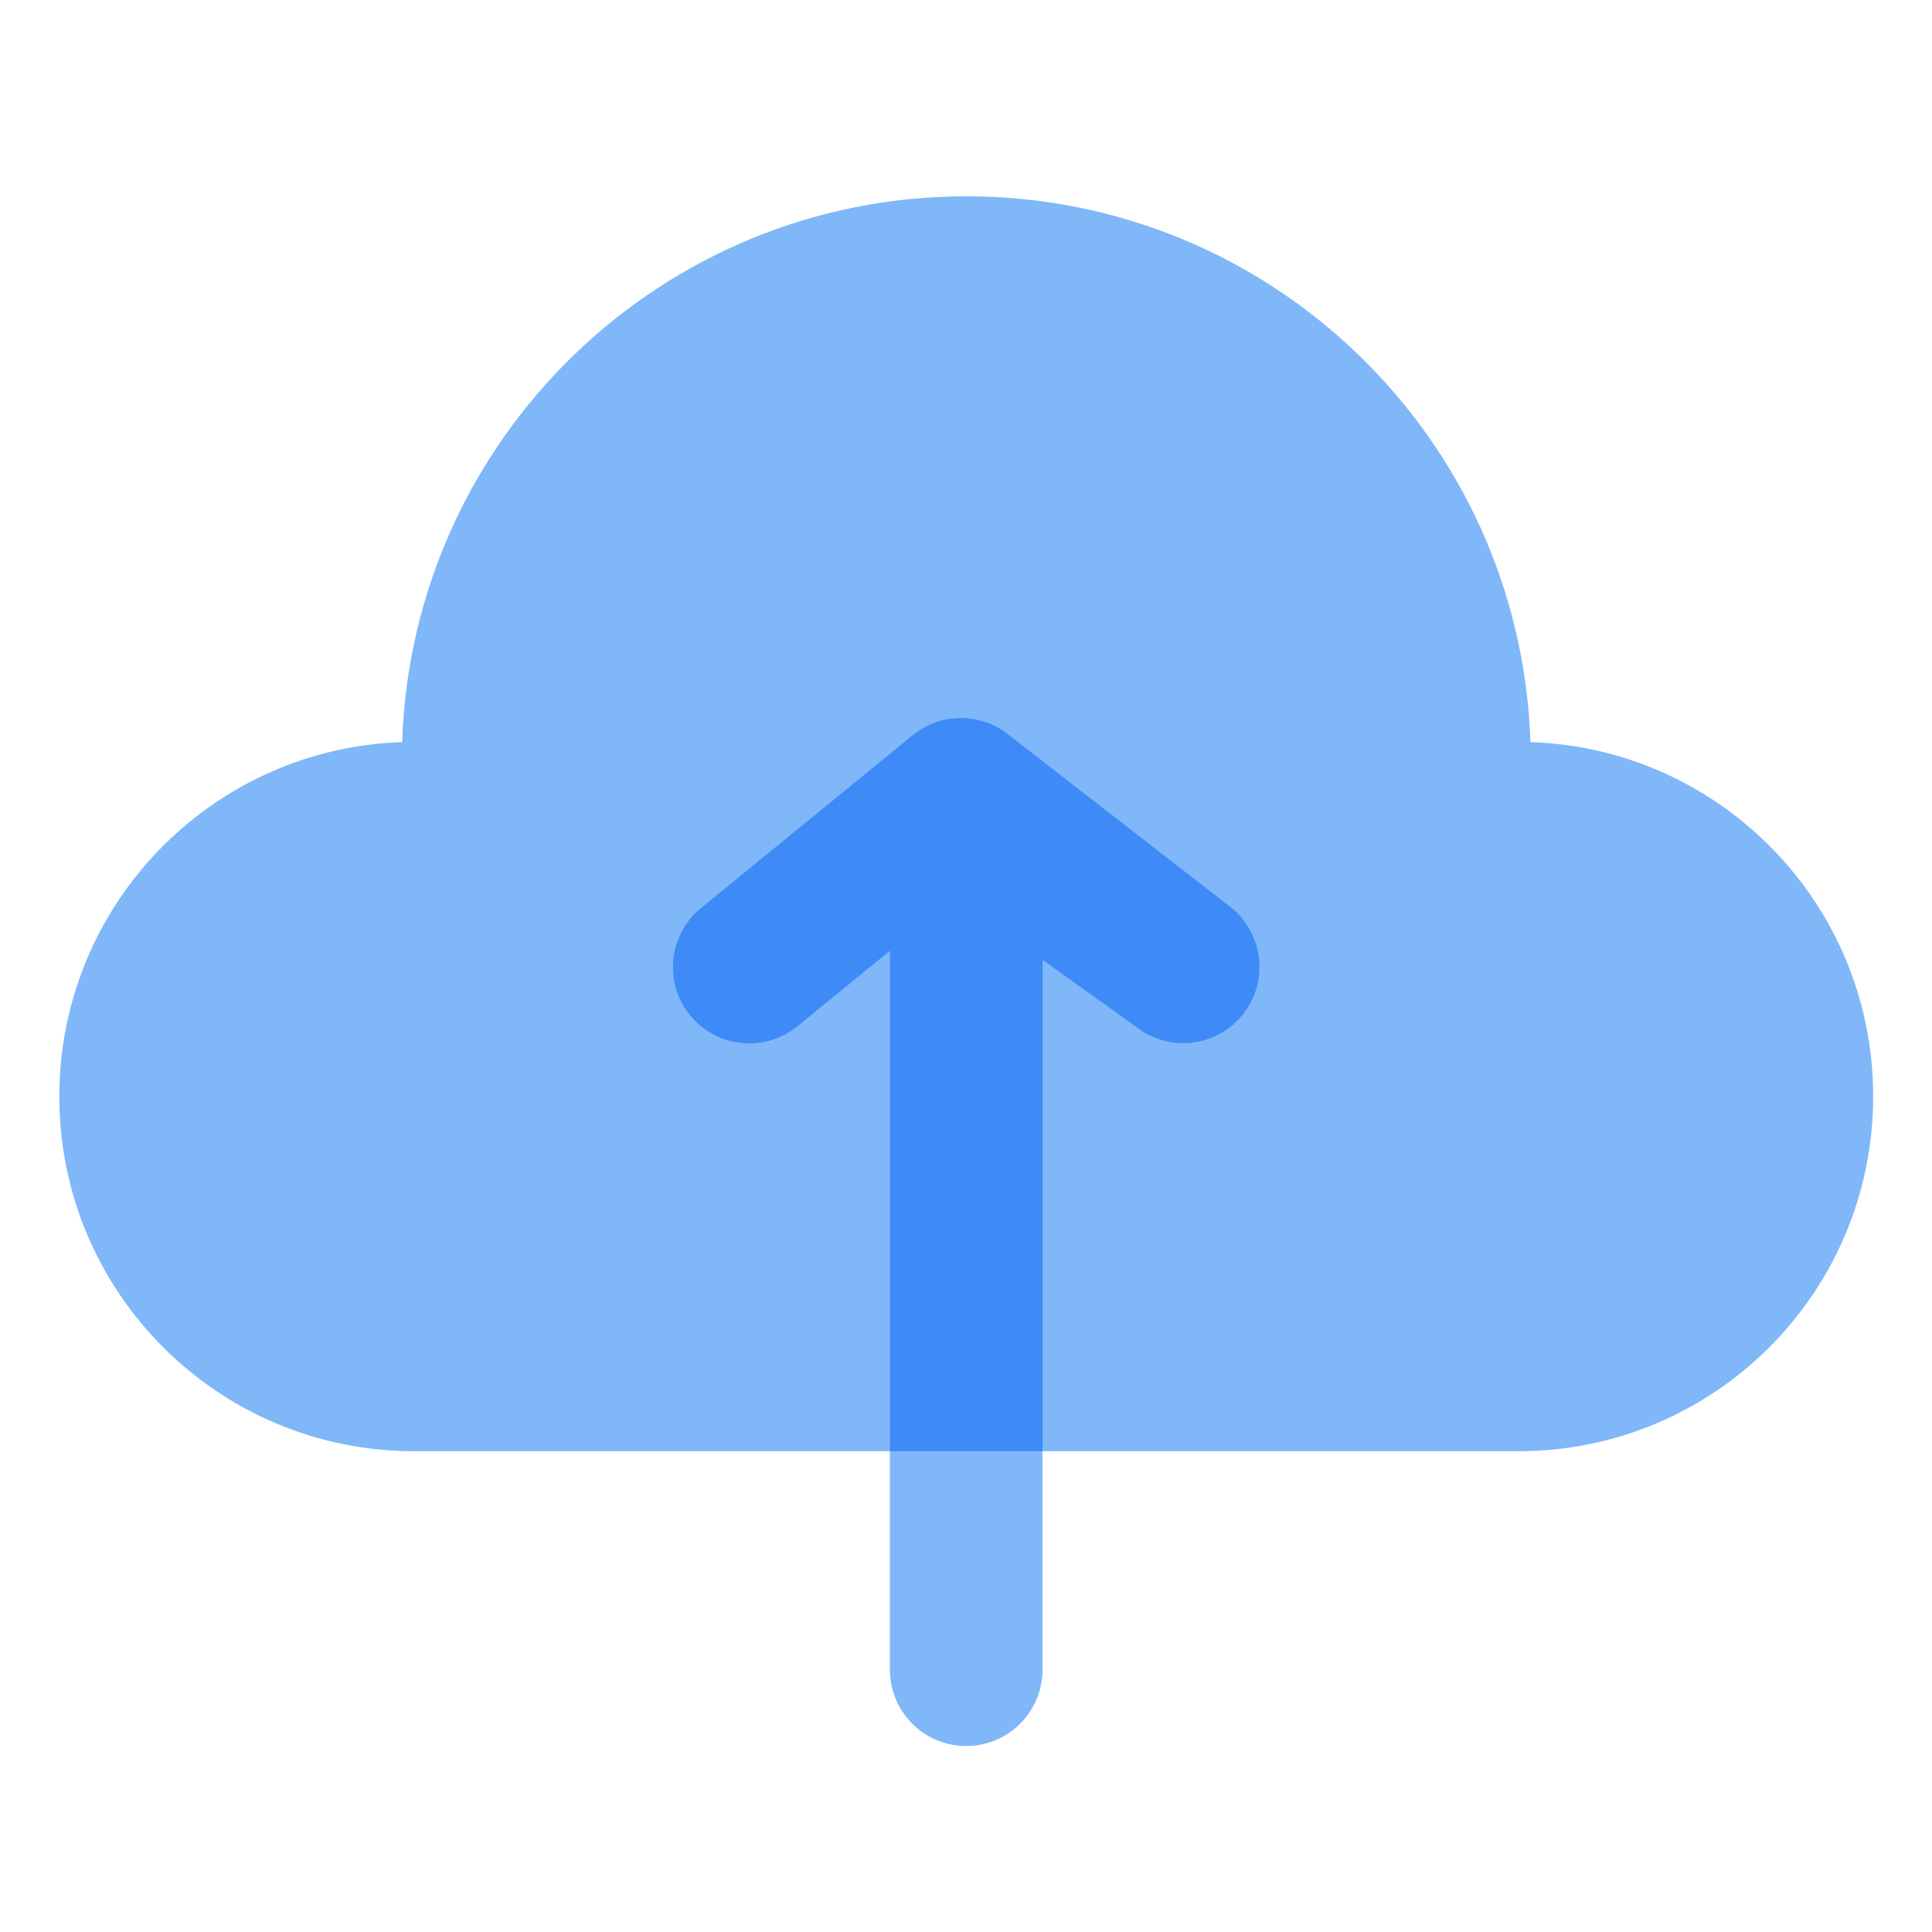
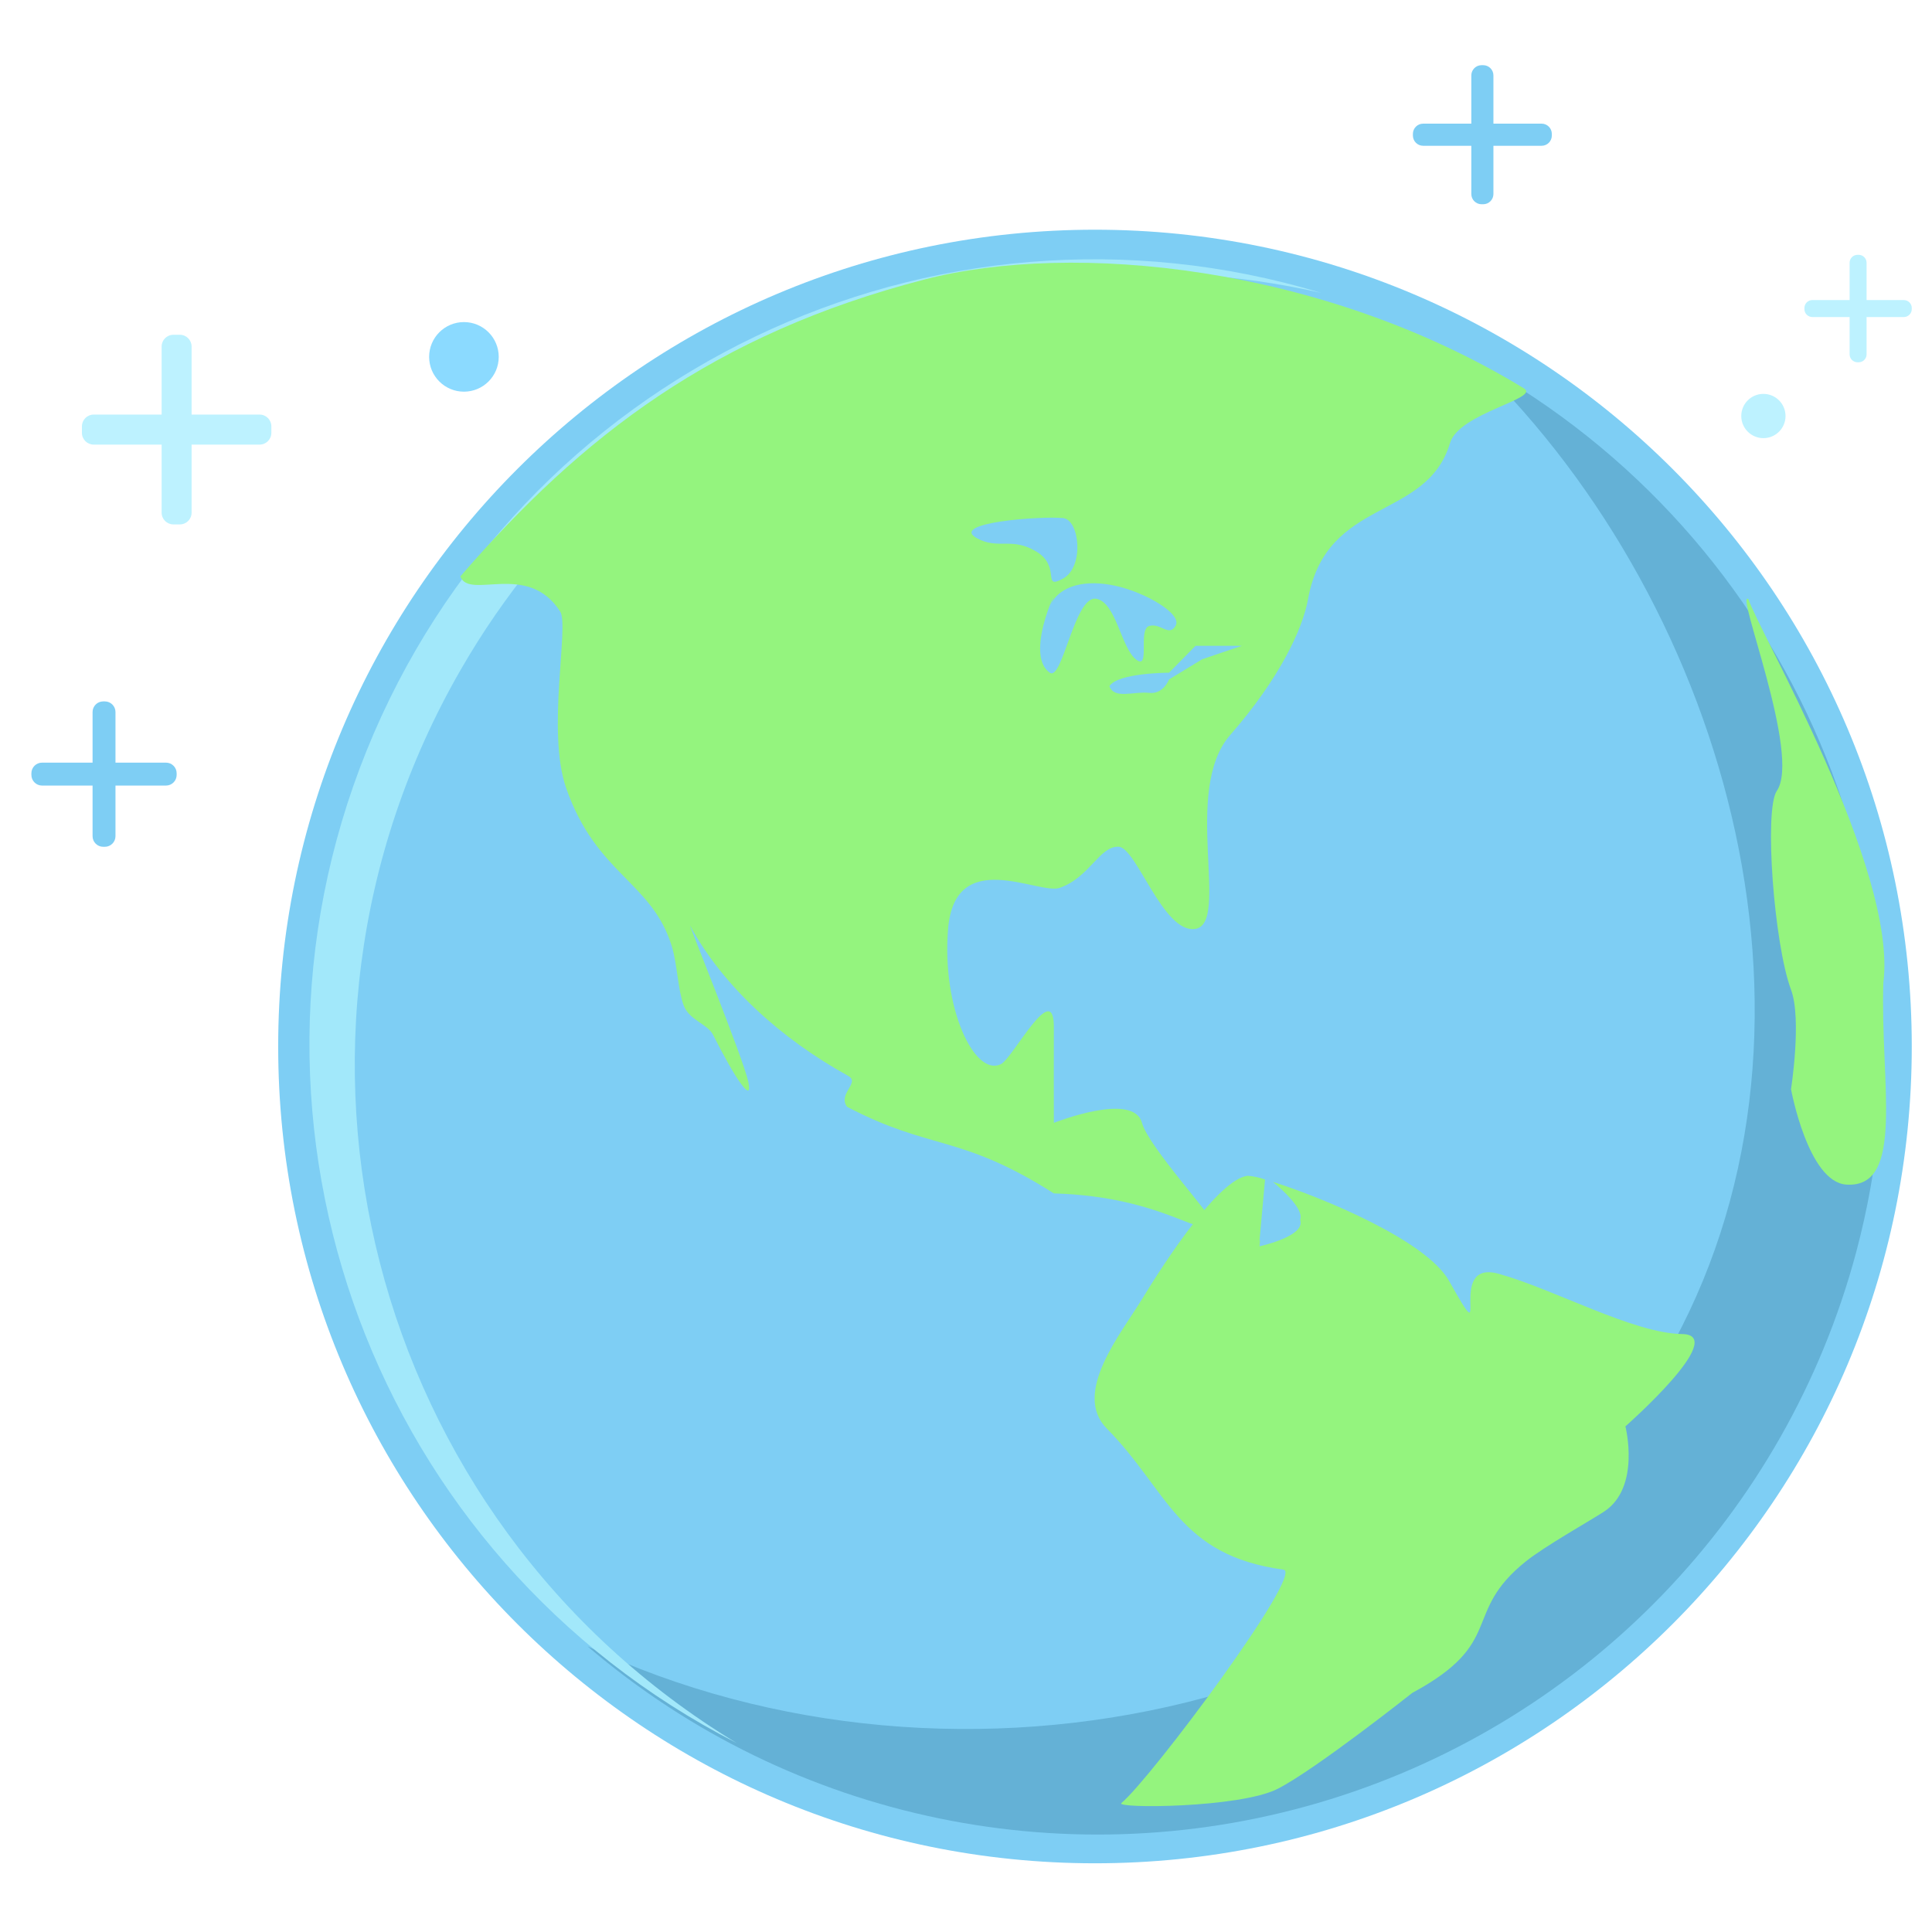
- <svg xmlns="http://www.w3.org/2000/svg" t="1725963514824" class="icon" viewBox="0 0 1024 1024" version="1.1" p-id="3377" width="300" height="300">
-   <path d="M811.162 393.318c-5.274-160.666-137.062-289.28-299.008-289.28s-293.734 128.614-299.008 289.28c-100.915 3.328-181.709 86.118-181.709 187.853 0 103.834 84.173 188.006 188.006 188.006h585.37c103.834 0 188.006-84.173 188.006-188.006 0.051-101.734-80.742-184.525-181.658-187.853z" fill="#80B7F9" p-id="3378" />
-   <path d="M652.8 481.229l-117.811-91.443a40.422 40.422 0 0 0-51.2-0.051L371.558 481.28c-17.306 14.131-19.917 39.578-5.786 56.883a40.458 40.458 0 0 0 56.883 5.786l48.998-39.987v381.03c0 22.323 18.125 40.448 40.448 40.448s40.448-18.125 40.448-40.448V508.774l48.896 34.97a40.376 40.376 0 0 0 25.6 9.165c11.725 0 23.296-5.069 31.283-14.797a40.253 40.253 0 0 0-5.53-56.883z" fill="#80B7F9" p-id="3379" />
-   <path d="M552.602 769.178V508.774l48.896 34.97a40.376 40.376 0 0 0 25.6 9.165c11.725 0 23.296-5.069 31.283-14.797 14.182-17.254 11.622-42.752-5.632-56.934l-117.811-91.443a40.422 40.422 0 0 0-51.2-0.051L371.558 481.28c-17.306 14.131-19.917 39.578-5.786 56.883a40.458 40.458 0 0 0 56.883 5.786l48.998-39.987v265.216h80.947z" fill="#3E8BF8" p-id="3380" />
+ <svg xmlns="http://www.w3.org/2000/svg" t="1726030406457" class="icon" viewBox="0 0 1024 1024" version="1.1" p-id="48915" width="300" height="300">
+   <path d="M580.361 554.667m-432.915 0a432.915 432.915 0 1 0 865.83 0 432.915 432.915 0 1 0-865.83 0Z" fill="#7ECEF4" p-id="48916" />
+   <path d="M983.704 664.098a416.203 416.203 0 0 1-672.289 208.506C506.772 964.718 772.445 910.535 882.468 719.735c97.932-169.833 34.776-396.637-99.496-527.43a416.059 416.059 0 0 1 200.732 471.793z" fill="#64B1D6" p-id="48917" />
+   <path d="M949.28 524.574c5.805 15.572 0 52.7 0 52.7s8.992 49.268 29.32 50.583c31.425 2.034 17.865-54.121 19.621-107.045 7.609-59.942-66.289-186.705-71.528-203.271-7.335-5.108 28.087 82.696 15.059 101.635-6.818 9.904-1.501 81.198 7.528 105.398z" fill="#94F47E" p-id="48918" />
+   <path d="M244.273 354.825a419.987 419.987 0 0 0 146.123 568.993A416.05 416.05 0 0 1 700.301 155.233a419.236 419.236 0 0 0-456.028 199.592z" fill="#A2E8FA" p-id="48919" />
+   <path d="M768.577 234.727c-12.514 41.678-65.404 28.342-75.29 82.814-2.881 15.862-14.974 41.937-41.292 72.057-25.788 29.513 0.477 100.287-18.687 102.778-16.943 2.196-31.002-43.357-40.488-43.603-10.197-0.265-15.193 16.195-31.145 21.801-11.128 3.909-55.575-22.424-59.175 21.801-3.448 42.357 14.252 78.563 28.03 71.633 6.438-3.239 28.56-46.559 28.03-18.687-0.078 4.161 0 49.832 0 49.832s42.229-16.818 46.717 0c3.323 12.458 38.355 50.477 37.374 52.946-3.977 10.029-24.866-13.888-84.091-15.572-49.773-31.646-65.012-22.521-109.63-45.917-5.027-6.998 7.201-12.732 0.623-16.373-36.106-19.967-66.385-47.733-83.78-79.541-1.283-2.345 28.192 70.36 30.834 82.656s-6.709-1.112-18.687-24.916c-2.847-5.653-12.642-7.749-15.572-15.572-2.968-7.923-3.426-21.923-6.229-31.145-10.462-34.499-40.021-37.956-56.061-84.091-10.477-30.133 1.694-85.867-3.114-93.435-17.13-26.962-48.25-5.977-52.946-18.687 64.411-74.436 134.272-128.445 246.002-157.36C568.772 127.763 700.45 140.485 807.72 205.843c8.864 5.401-34.378 13.015-39.143 28.884z m-205.133 39.866c-11.387-1.159-60.873 2.358-45.634 10.689 11.408 6.229 18.428-0.891 31.593 7.129s2.632 20.49 14.04 14.252 8.777-31.185 0-32.076z m28.083 35.966c-15.797-3.563-30.024-0.557-35.103 10.614 8.758-19.269-15.102 24.916 0 35.384 6.684 4.625 13.187-41.127 24.573-39.202 10.53 1.781 13.162 25.888 21.06 32.126s0.878-15.912 7.023-17.693 10.53 6.058 14.04-0.178-15.797-17.494-31.593-21.057z m42.124 31.743l-14.04 14.255s-27.205 0-31.593 7.126c2.632 7.126 12.857 2.638 21.063 3.563 7.562 0.853 10.53-7.126 10.53-7.126l17.55-10.692 21.063-7.132h-24.573z" fill="#94F47E" p-id="48920" />
+   <path d="M861.498 756.013s8.263 32.288-11.293 45.16c-6.796 4.479-31.273 18.238-41.423 26.352-34.474 27.61-10.306 42.809-60.237 69.737 0 0-51.299 40.647-71.375 50.863s-86.424 10.487-82.821 7.528c15.354-12.611 97.135-122.175 85.935-123.705C624.326 824.304 619.38 790.375 586.59 757.109c-18.453-18.724 7.662-50.399 18.687-68.519 12.623-20.746 40.822-63.751 56.061-65.404a37.318 37.318 0 0 1 9.166 1.965L667.567 657.445l0.29-0.065L667.567 660.56s21.801-4.672 21.801-12.458a6.347 6.347 0 0 0-0.259-1.663A4.36 4.36 0 0 0 689.369 644.987c0-5.45-9.144-13.94-14.638-18.55 26.134 8.275 81.26 30.983 93.304 52.473 24.271 43.31-2.94-11.941 26.352-3.762 29.61 8.266 71.356 31.581 97.228 31.927 25.112 0.339-30.117 48.938-30.117 48.938z" fill="#94F47E" p-id="48921" />
+   <path d="M245.893 189.153m-18.444 0a18.444 18.444 0 1 0 36.888 0 18.444 18.444 0 1 0-36.888 0Z" fill="#8BDAFF" p-id="48922" />
+   <path d="M91.896 177.436h3.426a6.229 6.229 0 0 1 6.229 6.229v88.056a6.229 6.229 0 0 1-6.229 6.229h-3.426a6.229 6.229 0 0 1-6.229-6.229v-88.056a6.229 6.229 0 0 1 6.229-6.229zM49.651 219.734h87.941a6.229 6.229 0 0 1 6.229 6.229v3.457a6.229 6.229 0 0 1-6.229 6.229H49.651a6.229 6.229 0 0 1-6.229-6.229v-3.457a6.229 6.229 0 0 1 6.229-6.229z" fill="#BDF2FF" p-id="48923" />
+   <path d="M54.7 371.762h0.869a5.637 5.637 0 0 1 5.637 5.637v65.784a5.637 5.637 0 0 1-5.637 5.637h-0.869a5.637 5.637 0 0 1-5.637-5.637v-65.784a5.637 5.637 0 0 1 5.637-5.637zM22.275 404.218h65.716a5.637 5.637 0 0 1 5.637 5.637v0.872a5.637 5.637 0 0 1-5.637 5.637h-65.716a5.637 5.637 0 0 1-5.637-5.637v-0.885a5.637 5.637 0 0 1 5.637-5.625z" fill="#7ECEF4" p-id="48924" />
+   <path d="M934.623 208.768a11.729 11.729 0 1 1-11.714 11.729 11.72 11.72 0 0 1 11.714-11.729z" fill="#BDF2FF" p-id="48925" />
+   <path d="M785.252 34.546h0.866a5.425 5.425 0 0 1 5.425 5.425v62.86a5.425 5.425 0 0 1-5.425 5.425h-0.866a5.425 5.425 0 0 1-5.422-5.425V39.971A5.425 5.425 0 0 1 785.252 34.546z m-30.958 30.992h62.785a5.422 5.422 0 0 1 5.422 5.425v0.878a5.422 5.422 0 0 1-5.422 5.425h-62.785a5.425 5.425 0 0 1-5.425-5.425v-0.881a5.425 5.425 0 0 1 5.425-5.422z" fill="#7ECEF4" p-id="48926" />
+   <path d="M984.542 135.06h0.57a4.214 4.214 0 0 1 4.214 4.211v48.533a4.214 4.214 0 0 1-4.214 4.214h-0.57a4.211 4.211 0 0 1-4.211-4.214V139.271a4.211 4.211 0 0 1 4.211-4.211z m-23.95 23.982h48.474a4.211 4.211 0 0 1 4.211 4.205v0.582a4.211 4.211 0 0 1-4.211 4.211h-48.474a4.211 4.211 0 0 1-4.214-4.211v-0.582a4.214 4.214 0 0 1 4.214-4.211z" fill="#BDF2FF" p-id="48927" />
</svg>
